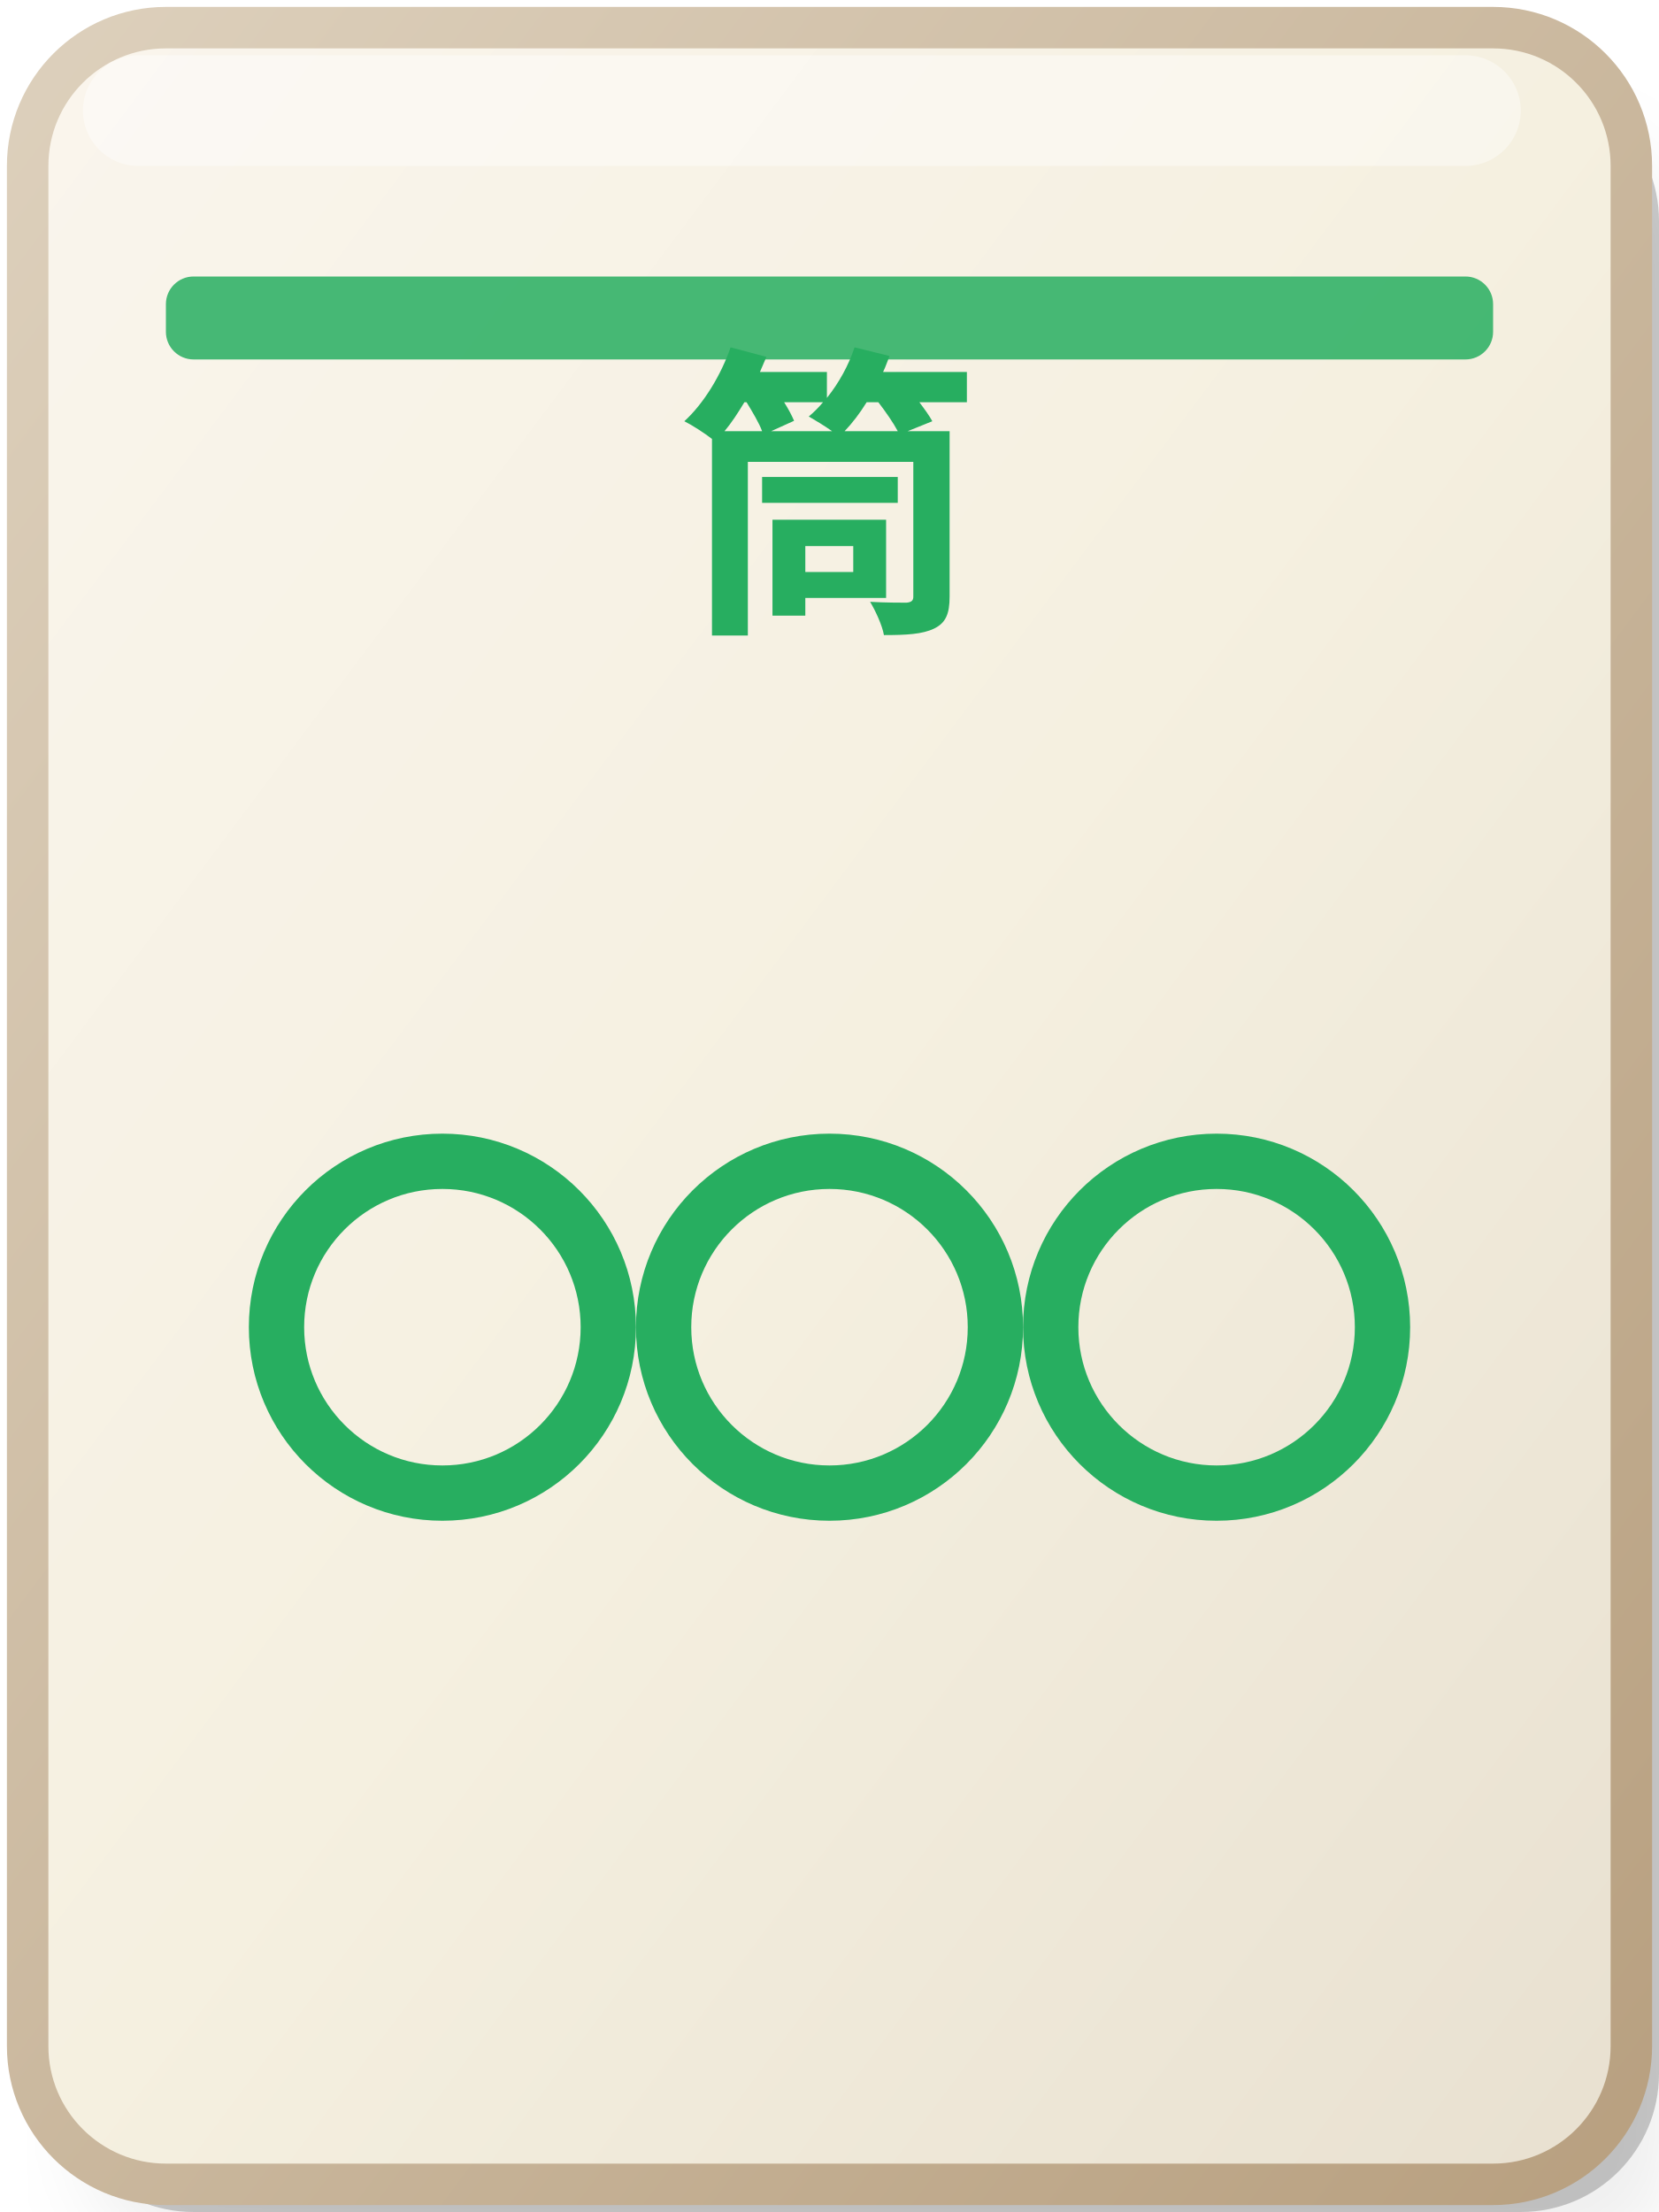
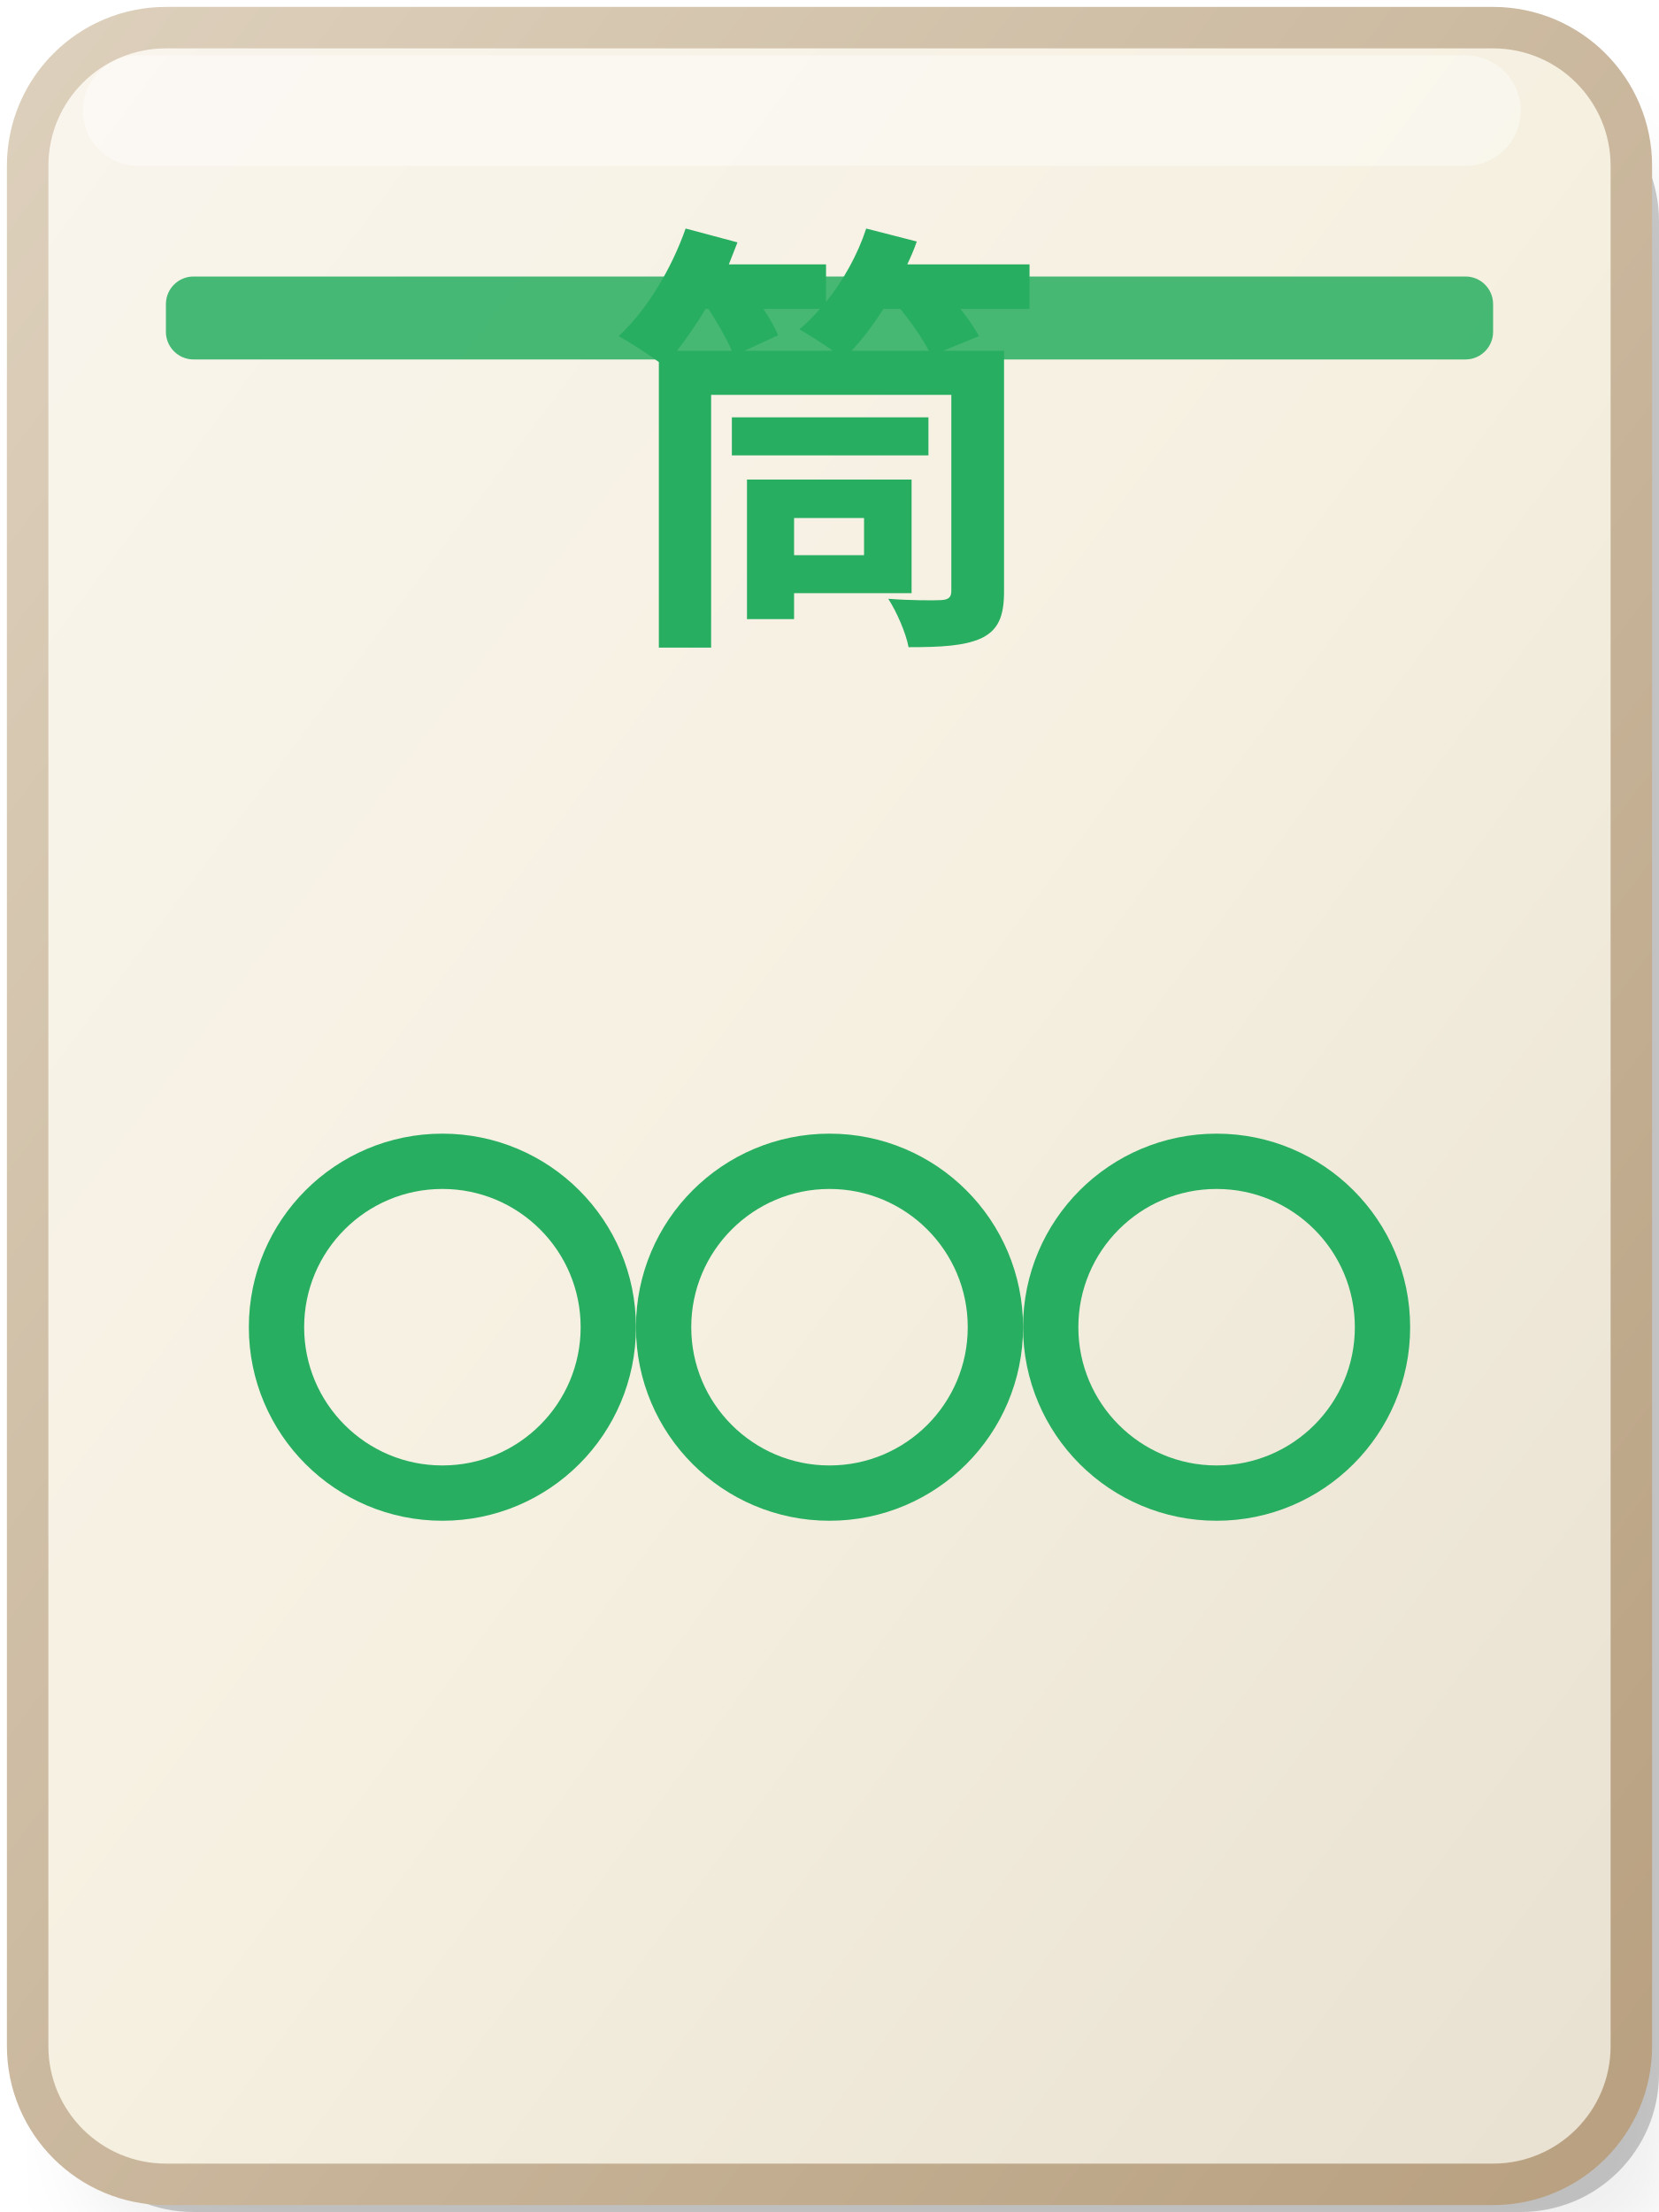
<svg xmlns="http://www.w3.org/2000/svg" width="60" height="80" viewBox="0 0 60 80">
  <defs>
    <filter id="shadow" x="-10%" y="-10%" width="130%" height="140%">
      <feDropShadow dx="1" dy="2" stdDeviation="1.5" flood-color="#00000055" />
    </filter>
    <linearGradient id="face" x1="0%" y1="0%" x2="100%" y2="100%">
      <stop offset="0%" stop-color="#faf5ed" />
      <stop offset="50%" stop-color="#f5f0e0" />
      <stop offset="100%" stop-color="#e8e0d0" />
    </linearGradient>
    <linearGradient id="border" x1="0%" y1="0%" x2="100%" y2="100%">
      <stop offset="0%" stop-color="#ddd0bc" />
      <stop offset="100%" stop-color="#b8a080" />
    </linearGradient>
  </defs>
  <rect x="2" y="3" width="58" height="77" rx="5" fill="#00000033" filter="url(#shadow)" />
  <rect x="1" y="1" width="58" height="78" rx="5" fill="url(#face)" stroke="url(#border)" stroke-width="1.5" />
  <rect x="3" y="2" width="52" height="4" rx="2" fill="rgba(255,255,255,0.4)" />
  <rect x="6" y="10" width="48" height="3" rx="1" fill="#27ae60" opacity="0.85" />
-   <text x="30" y="22" text-anchor="middle" font-family="Noto Sans TC, sans-serif" font-size="11" fill="#27ae60" font-weight="700">筒</text>
+   <text x="30" y="22" text-anchor="middle" font-family="Noto Sans TC, sans-serif" font-size="16" fill="#27ae60" font-weight="700">筒</text>
  <circle cx="16" cy="48" r="6" fill="none" stroke="#27ae60" stroke-width="2" />
  <circle cx="30" cy="48" r="6" fill="none" stroke="#27ae60" stroke-width="2" />
  <circle cx="44" cy="48" r="6" fill="none" stroke="#27ae60" stroke-width="2" />
</svg>
